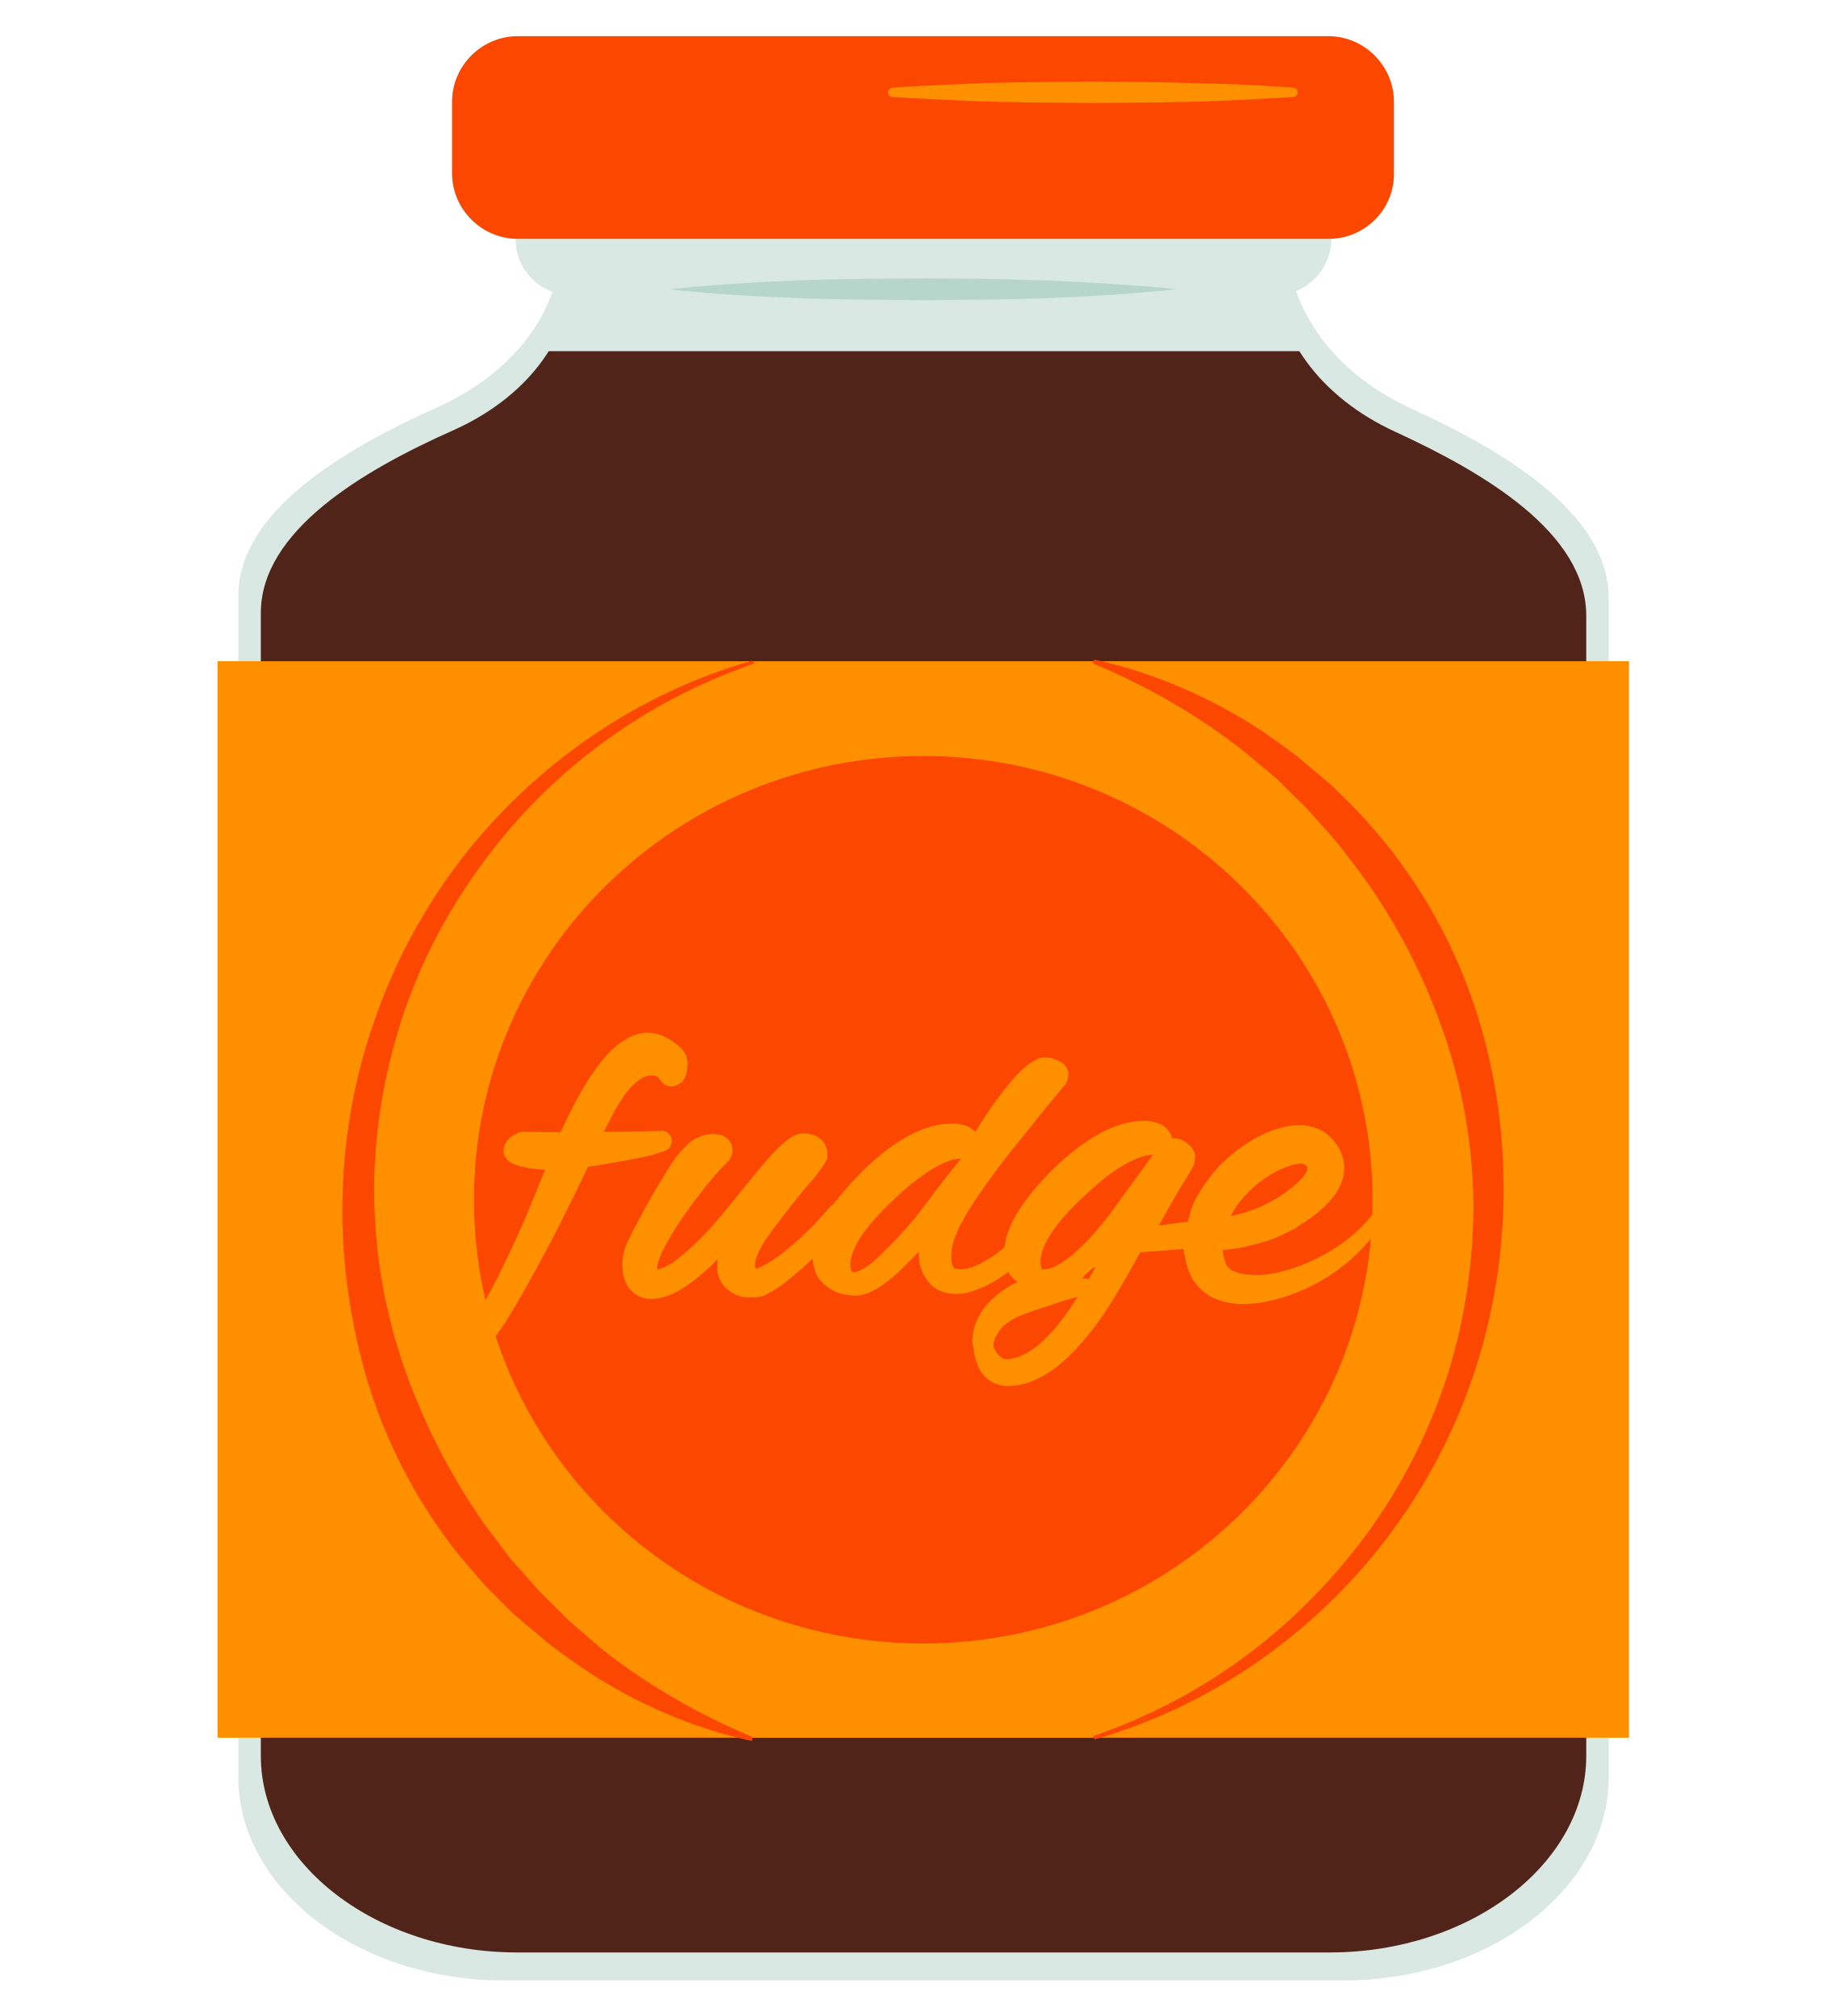
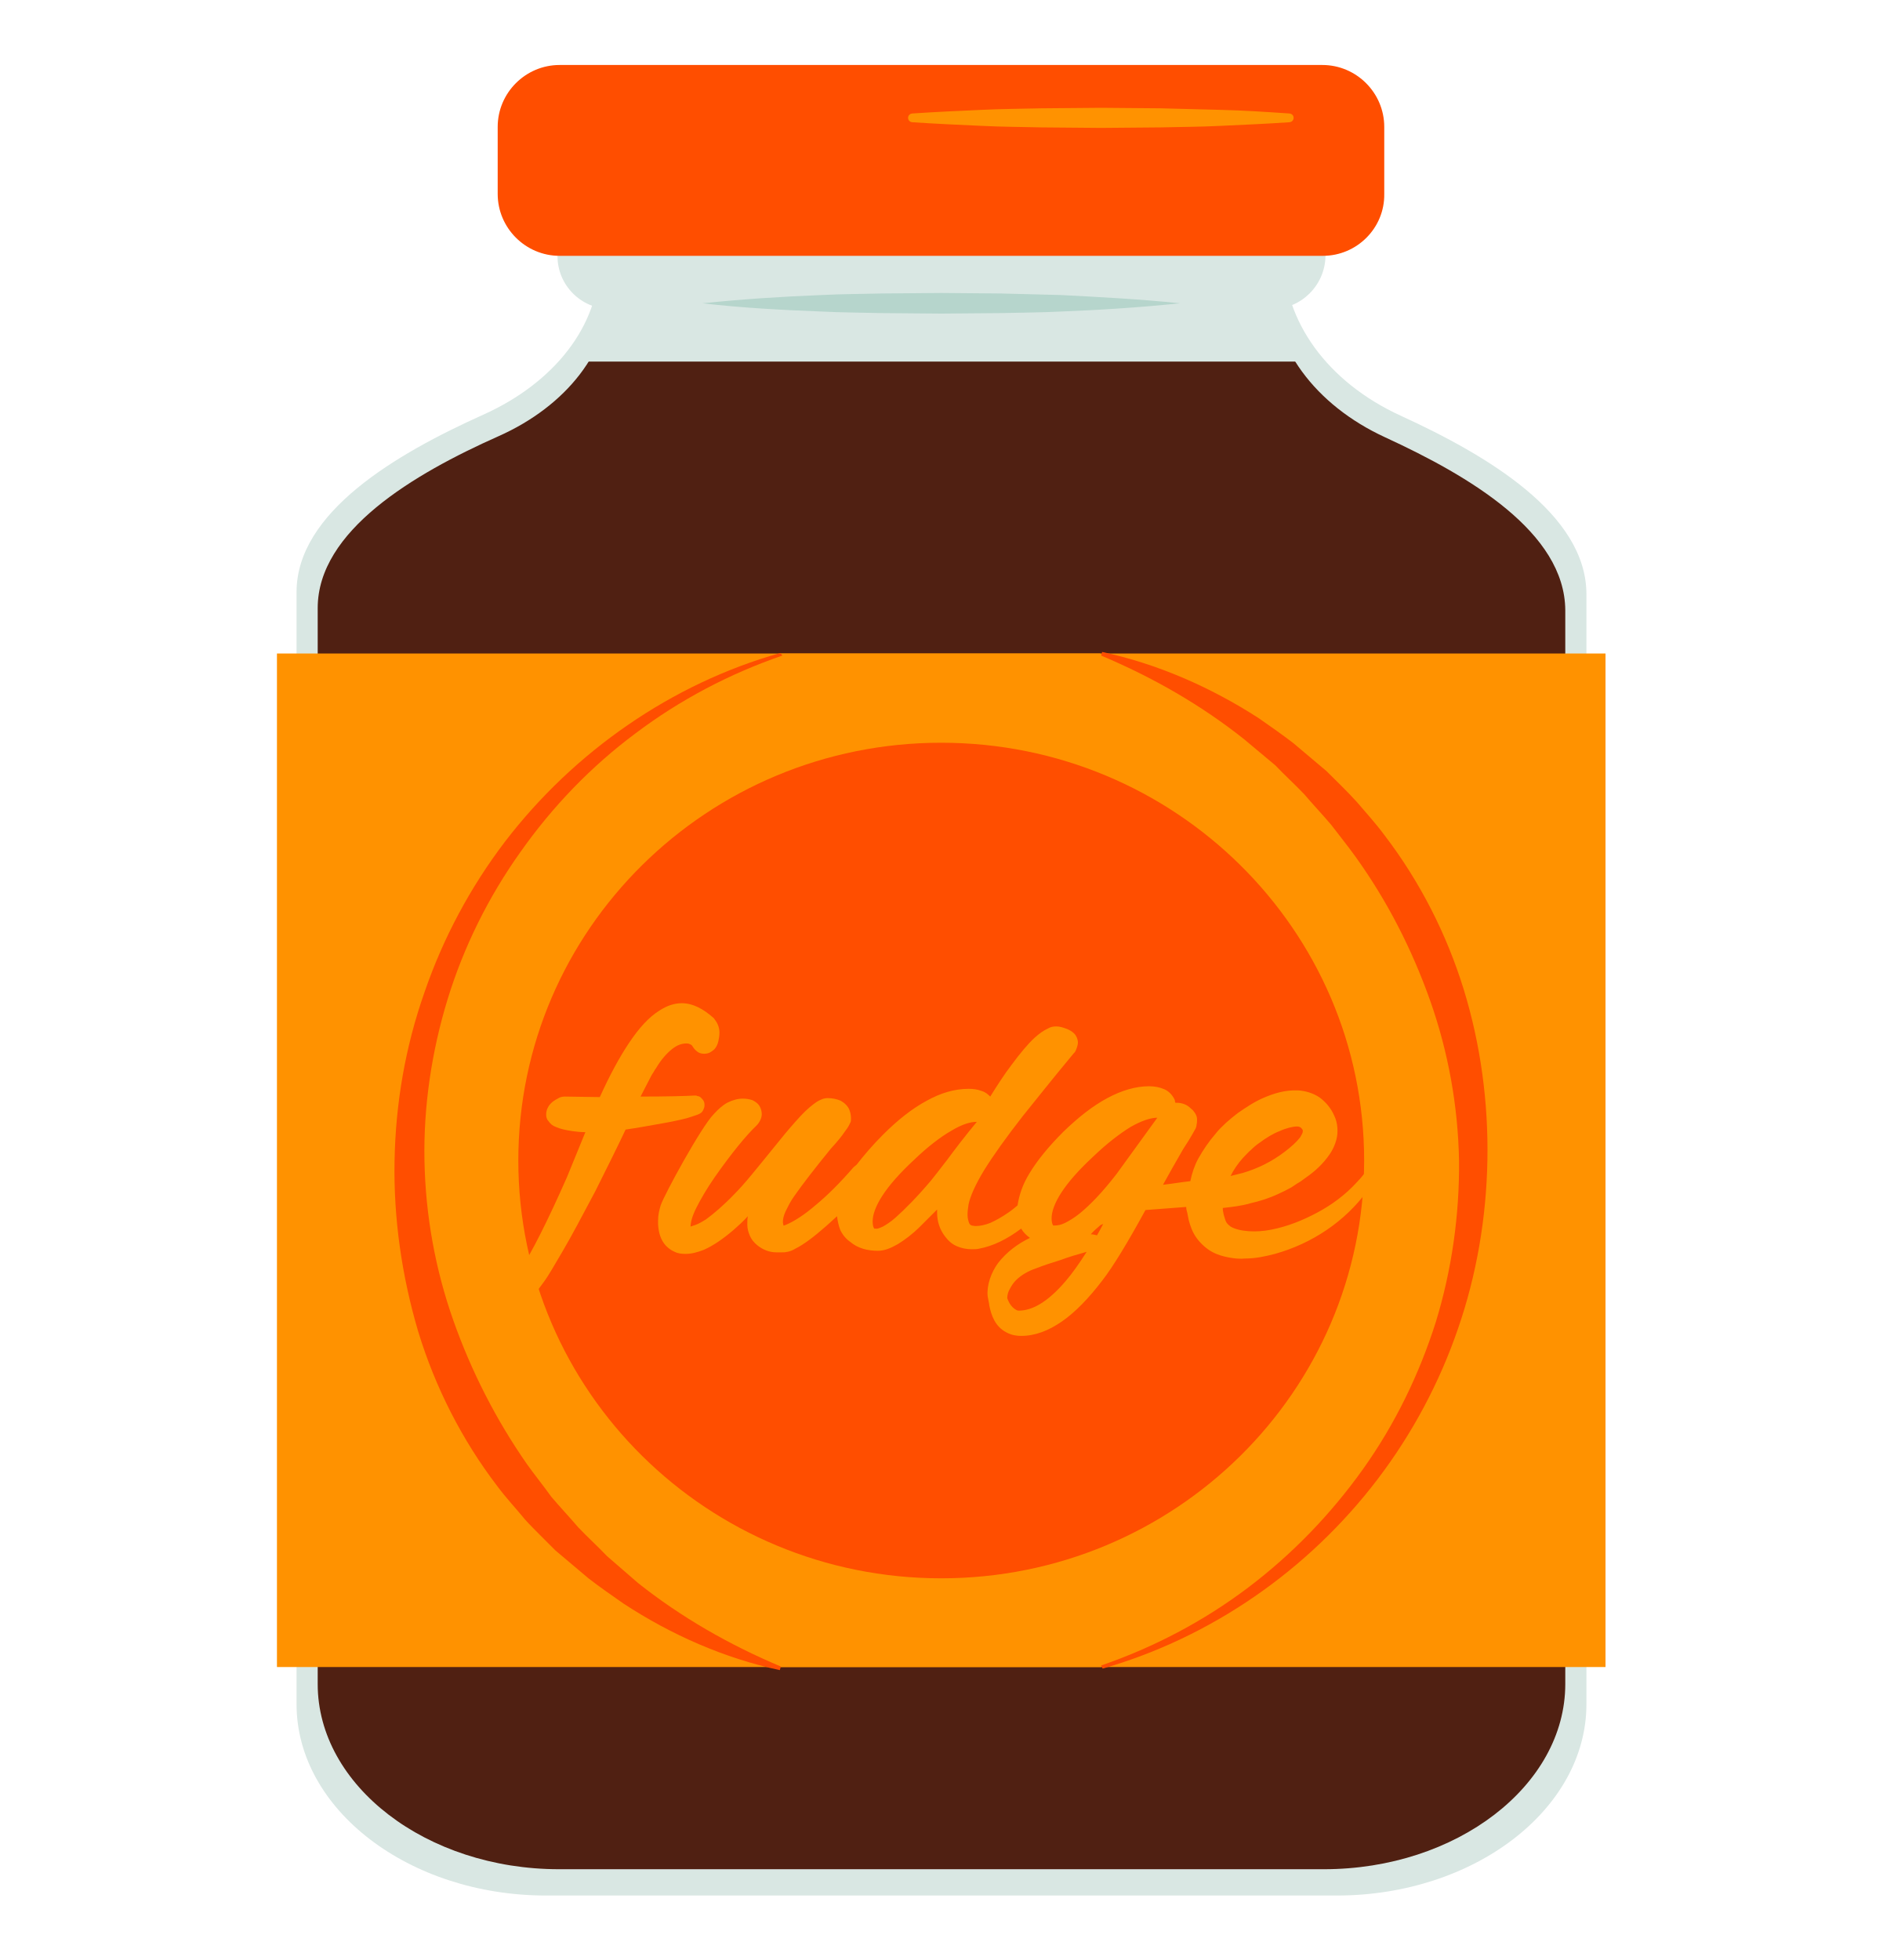
- <svg xmlns="http://www.w3.org/2000/svg" version="1.1" id="Layer_1" x="0px" y="0px" viewBox="0 0 337 368" style="enable-background:new 0 0 337 368;" xml:space="preserve">
+ <svg xmlns="http://www.w3.org/2000/svg" version="1.1" id="Layer_1" x="0px" y="0px" viewBox="0 0 365 380" style="enable-background:new 0 0 365 380;" xml:space="preserve">
  <style type="text/css">
- 	.st0{fill:#D9E8E3;}
- 	.st1{fill:#502419;}
- 	.st2{fill:#FE9000;}
- 	.st3{fill:#FC4700;}
- 	.st4{fill:#B6D6CC;}
- 	.st5{fill:none;}
- 	.st6{fill:none;stroke:#FE9000;stroke-width:0;stroke-linecap:round;stroke-linejoin:round;}
+ 	.st0{fill:#D9E7E3;}
+ 	.st1{fill:#502012;}
+ 	.st2{fill:#FF9200;}
+ 	.st3{fill:#FF4E00;}
+ 	.st4{fill:#B6D5CC;}
</style>
  <g>
-     <g>
-       <path class="st0" d="M257.6,74.6c-14.2-6.5-22.7-18.3-22.7-31l0,0H102.5c-0.2,0-0.3,0.1-0.3,0.3v1c0,12.2-8.7,23.3-22.5,29.5    c-16.9,7.6-36.2,18.9-36.2,34.4v63.8v88v63.8c0,20.4,21.8,37.1,48.4,37.1h153.3c26.6,0,48.4-16.7,48.4-37.1v-63.8v-87.7v-63.8    C293.5,93.6,274.4,82.3,257.6,74.6z" />
-     </g>
-     <g>
-       <path class="st0" d="M232.7,53.9H104.3c-5.6,0-10.2-4.6-10.2-10.2V27c0-5.6,4.6-10.2,10.2-10.2h128.5c5.6,0,10.2,4.6,10.2,10.2    v16.7C242.9,49.3,238.3,53.9,232.7,53.9z" />
-     </g>
-     <path class="st1" d="M254.6,78.8c-13.7-6.3-22-17.7-22-30v-5.2h-128c-0.2,5.2-0.3,5.4-0.3,5.5v1c0,11.8-8.4,22.6-21.7,28.5   c-16.4,7.3-35,18.3-35,33.3v61.7v85.2v61.7c0,19.7,21.1,35.9,46.8,35.9h148.3c25.7,0,46.8-16.2,46.8-35.9v-61.7v-84.8v-61.7   C289.4,97.2,270.9,86.3,254.6,78.8z" />
-     <rect x="39.7" y="120.7" class="st2" width="257.6" height="196.5" />
-     <g>
-       <polygon class="st0" points="237.4,64.1 99.6,64.1 102.7,41.5 233.3,41.5   " />
-     </g>
-     <path class="st3" d="M242.5,43.6H94.5c-6.6,0-12-5.4-12-12v-13c0-6.6,5.4-12,12-12h147.9c6.6,0,12,5.4,12,12v13   C254.5,38.2,249.1,43.6,242.5,43.6z" />
-     <g>
-       <path class="st4" d="M214.8,52.8c-7.7,0.8-15.4,1.3-23.1,1.6c-3.9,0.2-7.7,0.2-11.6,0.3l-11.6,0.1l-11.6-0.1    c-3.9-0.1-7.7-0.1-11.6-0.3c-7.7-0.3-15.4-0.7-23.1-1.6c7.7-0.8,15.4-1.3,23.1-1.6c3.9-0.2,7.7-0.2,11.6-0.3l11.6-0.1l11.6,0.1    c3.9,0.1,7.7,0.2,11.6,0.3C199.4,51.6,207.1,52,214.8,52.8z" />
-     </g>
-     <g>
-       <path class="st2" d="M236,16c1.1,0.1,1.1,1.6,0,1.7c-4.4,0.3-8.9,0.5-13.3,0.7c-3.9,0.2-7.7,0.2-11.6,0.3l-11.6,0.1l-11.6-0.1    c-3.9-0.1-7.7-0.1-11.6-0.3c-4.5-0.2-8.9-0.4-13.4-0.7c-1.1-0.1-1.1-1.6,0-1.7c4.5-0.3,8.9-0.5,13.4-0.7c3.9-0.2,7.7-0.2,11.6-0.3    l11.6-0.1l11.6,0.1c3.9,0.1,7.7,0.2,11.6,0.3C227.1,15.4,231.5,15.7,236,16z" />
-     </g>
-     <path class="st2" d="M65.5,219c0,46.1,30.2,85.1,71.9,98.2h62.1c41.7-13.2,71.9-52.2,71.9-98.2c0-46.1-30.3-85.1-72.1-98.3h-61.9   C95.8,133.9,65.5,172.9,65.5,219z" />
-     <ellipse class="st3" cx="168.5" cy="219" rx="82" ry="81" />
-     <g>
-       <path class="st5" d="M226.9,221.4c3-0.9,5.6-2.2,8.1-4.1c1.2-0.9,2.3-1.9,3-2.8c0.3-0.5,0.5-0.9,0.5-1.1c0-0.1,0-0.2,0-0.2l0-0.1    c-0.1-0.2-0.3-0.4-0.4-0.5c-0.1,0-0.3-0.1-0.7-0.2c-0.8,0-2.1,0.3-3.4,0.9c-1.3,0.6-2.6,1.3-3.8,2.2c-0.6,0.4-1.2,0.9-1.7,1.4    c-0.6,0.5-1.1,1-1.6,1.6c-1,1.1-1.8,2.3-2.5,3.5C225.3,221.8,226.1,221.6,226.9,221.4z" />
-       <path class="st5" d="M170.4,213c-2.1,1.2-4.6,3.1-7.3,5.7c-2.7,2.6-4.8,4.9-6.1,6.9c-1.3,2-1.9,3.7-1.9,5c0,0.6,0.1,1,0.2,1.2    c0.1,0.2,0.1,0.2,0.1,0.2c0,0,0.1,0,0.3,0c0.2,0,0.7-0.1,1.4-0.4c0.7-0.3,1.5-0.9,2.4-1.7c1.9-1.5,4.2-3.9,6.9-7.2l0,0    c0.4-0.5,1.5-1.9,3.2-4.1c1.4-1.9,3.3-4.4,5.7-7.5C174.1,211.3,172.4,211.9,170.4,213z" />
-       <path class="st5" d="M199.9,231.3l-0.5,0.2c-0.7,0.6-1.4,1.2-2,1.8c0.4,0.1,0.8,0.1,1.2,0.2C199.1,232.7,199.5,232,199.9,231.3z" />
-       <path class="st5" d="M190.2,231.6c0,0,0.1,0,0.3,0c0.5,0,1.2-0.1,2-0.5c0.8-0.4,1.7-1,2.8-1.8c2-1.6,4.5-4.2,7.2-7.7l7.9-10.9    c-1.3,0-3.1,0.5-5.2,1.8c-2.1,1.2-4.6,3.2-7.3,5.7c-2.7,2.6-4.8,4.9-6.1,6.9c-1.3,2-1.9,3.7-1.9,4.9c0,0.6,0.1,1,0.2,1.2    C190.2,231.6,190.2,231.6,190.2,231.6z" />
-       <path class="st5" d="M191.7,238.2c-1.6,0.5-3.2,1-4.7,1.6c-1.5,0.6-2.9,1.3-3.9,2.3c-0.5,0.5-0.9,1.1-1.2,1.7    c-0.3,0.6-0.4,1.2-0.5,1.8c0.2,0.8,0.6,1.3,1,1.7c0.3,0.3,0.6,0.5,0.8,0.6c0.2,0.1,0.4,0.1,0.5,0.1c1.2,0,2.6-0.4,4.1-1.3    c1.5-0.9,3.2-2.4,4.9-4.4c1.3-1.5,2.7-3.4,4.2-5.8C195,237.1,193.3,237.6,191.7,238.2z" />
-       <path class="st2" d="M115.5,211.6L115.5,211.6c2-0.4,3.5-0.7,4.6-1.1c0.5-0.2,1-0.3,1.4-0.5c0.2-0.1,0.4-0.2,0.6-0.4    c0.1-0.1,0.2-0.3,0.3-0.5c0.1-0.2,0.2-0.5,0.2-0.8c0-0.2,0-0.4-0.1-0.7c-0.1-0.3-0.4-0.6-0.6-0.8c-0.2-0.2-0.5-0.3-0.7-0.3    l-0.2-0.1l-0.3,0c-1.7,0.1-5.3,0.2-10.5,0.2c0.6-1.2,1.2-2.3,1.6-3.1c0.3-0.6,0.6-1.2,0.9-1.6c0.2-0.4,0.4-0.7,0.5-0.8l0,0    c1-1.7,2.1-2.9,3.1-3.7c1-0.8,1.9-1.1,2.8-1.1c0.4,0,0.6,0.1,0.8,0.2c0.2,0.1,0.3,0.2,0.4,0.4l0,0l0,0c0.2,0.3,0.4,0.6,0.8,0.9    c0.3,0.3,0.8,0.5,1.4,0.5c0.5,0,1-0.1,1.4-0.4c0.3-0.2,0.6-0.4,0.8-0.7c0.3-0.4,0.5-0.9,0.6-1.4c0.1-0.5,0.2-1,0.2-1.6    c0-0.5-0.1-1-0.3-1.5c-0.2-0.5-0.5-0.9-0.8-1.3l0,0l0,0c-1-0.9-2-1.6-3-2.1c-1-0.5-2.1-0.8-3.2-0.8c-1.5,0-2.9,0.5-4.3,1.4    c-2.1,1.3-4,3.4-6,6.4c-1.8,2.7-3.7,6.2-5.6,10.4l-6.8-0.1h0c-0.4,0-0.9,0.1-1.2,0.3c-0.4,0.2-0.7,0.4-1,0.6l0,0    c-0.4,0.3-0.8,0.7-1,1.1c-0.3,0.5-0.4,1-0.4,1.5c0,0.4,0.1,0.9,0.4,1.2c0.4,0.6,0.9,1,1.5,1.2c0.9,0.4,1.9,0.6,3.2,0.8    c0.7,0.1,1.6,0.2,2.5,0.2l-3.6,8.8c-3.8,8.6-6.8,14.5-8.9,17.7c-1.9,2.8-3.8,4.8-5.7,6.1c-1.9,1.3-3.9,1.9-5.9,1.9    c-0.2,0-0.4,0-0.6-0.1c-0.2-0.1-0.5-0.3-0.8-0.6c-0.5-0.5-1-1.3-1.3-2.6c0-0.3-0.1-0.5-0.3-0.9c-0.1-0.2-0.3-0.4-0.5-0.6    c-0.3-0.2-0.6-0.3-1-0.3c-0.3,0-0.7,0.1-1,0.3c-0.4,0.3-0.7,0.6-0.9,0.9c-0.2,0.3-0.3,0.6-0.4,1l-0.1,0.2l0,0.2    c0.1,2,0.9,3.9,2.2,5.5c0.7,0.8,1.5,1.5,2.4,1.9c0.9,0.4,1.9,0.7,2.9,0.7c2.7,0,5.3-1,7.9-2.9c2.5-1.9,5-4.6,7.5-8.1l0,0    c0.9-1.2,2.1-3.3,3.8-6.2c1.7-2.9,3.7-6.7,6.2-11.4l0,0l0,0c2.3-4.6,4.3-8.6,5.9-12C109.4,212.7,112.2,212.2,115.5,211.6    L115.5,211.6z" />
-       <line class="st6" x1="169.7" y1="234.4" x2="169.7" y2="234.4" />
-       <path class="st2" d="M256.5,205.2c-0.6,6.9-2.9,13.5-7.4,18.1c-2.2,2.4-4.8,4.3-7.6,5.8c-2.8,1.5-5.8,2.7-8.9,3.3    c-1.5,0.3-3,0.4-4.4,0.3c-1.4-0.1-2.7-0.4-3.5-0.9c-0.4-0.3-0.6-0.5-0.8-0.8c-0.2-0.3-0.3-0.8-0.5-1.4c-0.1-0.3-0.1-0.6-0.2-1    c0-0.2,0-0.3-0.1-0.4c1.8-0.2,3.6-0.4,5.3-0.9c1.8-0.4,3.7-1,5.4-1.8c0.9-0.4,1.7-0.8,2.6-1.3l1.2-0.8c0.4-0.2,0.8-0.5,1.2-0.8    c1.6-1.1,3.1-2.3,4.5-4.1c0.7-0.9,1.4-2,1.8-3.5c0.4-1.4,0.3-3.3-0.4-4.7c-0.6-1.4-1.6-2.6-2.8-3.5c-1.3-0.9-2.8-1.3-4.2-1.4    c-2.6-0.1-4.7,0.6-6.6,1.4c-1.9,0.8-3.5,1.9-5.1,3c-0.8,0.6-1.5,1.2-2.3,1.9c-0.7,0.7-1.4,1.3-2,2.1c-1.3,1.5-2.4,3.1-3.4,4.9    c-0.7,1.3-1.2,2.8-1.5,4.3c-1.8,0.2-3.5,0.5-5.3,0.7c1.1-2,2.4-4.3,3.9-6.9c0.8-1.2,1.4-2.2,1.8-2.9c0.2-0.4,0.4-0.7,0.5-0.9    c0.1-0.1,0.1-0.2,0.2-0.4c0.1-0.1,0.1-0.2,0.1-0.5l0,0c0.1-0.4,0.1-0.7,0.1-1.1c0-0.5-0.2-0.9-0.4-1.2c-0.2-0.3-0.4-0.6-0.7-0.8    c-0.4-0.4-0.8-0.7-1.3-0.9c-0.5-0.2-1-0.3-1.5-0.3h-0.2l-0.1,0c0-0.1-0.1-0.2-0.1-0.4l0-0.1l0,0c-0.4-0.9-1.1-1.7-2-2.1    c-0.9-0.4-1.9-0.6-3-0.6c-2.6,0-5.3,0.8-8.1,2.3c-2.7,1.5-5.6,3.7-8.5,6.5c-2.9,2.9-5.1,5.6-6.6,8.1c-1.3,2.1-2,4.2-2.3,6.2    c-0.6,0.5-1.2,1-1.8,1.4c-1.3,0.9-2.4,1.5-3.5,2c-1,0.4-2,0.6-2.8,0.6c-0.4,0-0.6-0.1-0.8-0.1c-0.2-0.1-0.4-0.2-0.5-0.5    c-0.1-0.3-0.3-0.8-0.3-1.6c0-0.7,0.1-1.3,0.2-2l0,0l0,0c0.3-1.5,1.3-3.8,3-6.6c1.8-2.9,4.3-6.4,7.5-10.5l0,0    c2.2-2.7,5.4-6.8,9.9-12.2l0.1-0.1l0.1-0.1c0.2-0.3,0.3-0.6,0.4-0.9c0.1-0.3,0.2-0.6,0.2-1c0-0.6-0.3-1.3-0.7-1.7    c-0.4-0.4-0.9-0.7-1.4-0.9l0,0c-0.8-0.3-1.4-0.5-2.1-0.5c-0.6,0-1.1,0.1-1.6,0.4c-0.9,0.4-1.7,1-2.6,1.8c-1.3,1.2-2.8,3-4.5,5.3    c-1.3,1.7-2.6,3.7-4.1,6.1c-0.5-0.5-1-0.9-1.7-1.1c-0.8-0.3-1.6-0.4-2.5-0.4c-2.7,0-5.4,0.8-8.1,2.3c-2.8,1.5-5.6,3.7-8.5,6.6    c-2,2-3.7,4-5.1,5.8c-0.2,0.2-0.4,0.3-0.6,0.5l0,0c-2.6,3-5,5.4-7.3,7.3c-2.2,1.9-4.2,3.2-5.9,3.9l0,0c-0.2,0.1-0.3,0.1-0.4,0.1    c0-0.2-0.1-0.4-0.1-0.7c0-0.5,0.1-1.1,0.5-2c0.4-0.9,0.9-1.9,1.7-3c1.6-2.3,4-5.4,7.1-9.2c1.2-1.3,2.1-2.4,2.7-3.3    c0.3-0.4,0.6-0.8,0.8-1.2c0.1-0.2,0.2-0.4,0.3-0.6c0.1-0.2,0.1-0.4,0.1-0.8c0-0.5-0.1-1.1-0.3-1.6c-0.3-0.8-1-1.4-1.7-1.8    c-0.7-0.3-1.6-0.5-2.5-0.5c-0.8,0-1.4,0.3-2.1,0.7c-0.9,0.6-2,1.5-3.2,2.8c-1.2,1.3-2.6,2.9-4.2,4.9c-2.1,2.6-3.9,4.8-5.3,6.5    c-1.4,1.7-2.5,2.9-3.2,3.6l0,0c-2.2,2.3-4.1,3.9-5.6,5c-0.8,0.5-1.5,0.9-2.1,1.1c-0.3,0.1-0.6,0.2-0.9,0.3c0-0.8,0.3-2,1.1-3.6    c0.8-1.6,2-3.7,3.6-6c3.3-4.7,6.1-8.1,8.1-10l0,0l0,0c0.3-0.3,0.5-0.6,0.7-1c0.2-0.4,0.3-0.8,0.3-1.2c0-0.4-0.1-0.9-0.3-1.3    c-0.3-0.7-0.9-1.1-1.5-1.4c-0.6-0.2-1.2-0.3-1.9-0.3c-1,0-2,0.3-3,0.8c-0.9,0.5-1.8,1.3-2.6,2.2l0,0c-2.4,2.4-9.6,15.6-10.3,17.7    c-0.3,1-0.5,1.9-0.5,2.9c0,0.2,0,0.4,0,0.6v0.1l0,0.1c0.1,1.6,0.5,3,1.5,4.1c0.5,0.5,1,0.9,1.7,1.2c0.6,0.3,1.3,0.4,2.1,0.4    c1.2,0,2.3-0.3,3.6-0.8c1.8-0.8,3.7-2.1,5.8-3.9c0.9-0.8,1.8-1.6,2.7-2.6c-0.1,0.5-0.1,1.1-0.1,1.6c0,0.8,0.2,1.5,0.5,2.2    c0.3,0.7,0.8,1.3,1.4,1.8c1.1,0.9,2.3,1.4,3.7,1.4c0.5,0,0.9,0,1.2,0c0.3,0,0.6,0,0.9-0.1l0.1,0l0,0c0.5-0.1,1-0.3,1.5-0.6    c1.6-0.8,3.5-2.2,6-4.4c0.7-0.6,1.4-1.3,2.1-1.9c0.1,0.9,0.3,1.8,0.6,2.6c0.4,0.9,1.1,1.8,2,2.4l0,0c0,0,0,0,0,0c0,0,0,0,0,0l0,0    c1.4,1.2,3.3,1.7,5.3,1.7c1.3,0,2.5-0.5,3.9-1.3c1.3-0.8,2.8-1.9,4.3-3.4l0,0l3.3-3.3c0,0.2,0,0.4,0,0.6c0,1.7,0.5,3.3,1.6,4.7    c0.6,0.8,1.3,1.4,2.2,1.8c0.9,0.4,1.9,0.6,2.9,0.6c0.5,0,1,0,1.4-0.1l0,0c0,0,0,0,0,0l0,0l0,0c2.7-0.5,5.4-1.8,8.2-3.9    c0.4,0.7,1,1.3,1.7,1.8c-2.3,1.1-4.5,2.7-6.2,4.9c-1.3,1.8-2.2,4.2-2,6.4c0.1,0.6,0.2,1.1,0.3,1.6c0,0,0,0.1,0,0.1    c0.4,2.1,1.2,4.2,3.3,5.3c1.1,0.6,2.1,0.7,2.9,0.7c2.7,0,5.3-1,7.9-2.8c2.6-1.8,5.2-4.5,7.8-7.9l0,0c2.1-2.7,4.9-7.3,8.4-13.7    c2.6-0.2,5.3-0.4,7.9-0.6c0,0.4,0.1,0.8,0.2,1.1c0.1,0.5,0.2,1,0.3,1.5c0.3,1.1,0.7,2.3,1.5,3.4c0.8,1.1,1.9,2.1,3,2.7    c1.1,0.6,2.2,0.9,3.3,1.1c1.1,0.2,2.1,0.3,3.1,0.2c2,0,3.9-0.4,5.8-0.9c7.2-2,13.6-6.3,17.9-12.2c2.1-3,3.6-6.4,4.4-9.9    C256.8,212.1,256.9,208.6,256.5,205.2z M169.7,218.8c-1.7,2.2-2.7,3.6-3.2,4.1l0,0c-2.7,3.2-5.1,5.6-6.9,7.2    c-0.9,0.8-1.7,1.3-2.4,1.7c-0.7,0.3-1.1,0.5-1.4,0.4c-0.2,0-0.2,0-0.3,0c0,0,0,0-0.1-0.2c-0.1-0.2-0.2-0.6-0.2-1.2    c0-1.3,0.6-3,1.9-5c1.3-2,3.3-4.3,6.1-6.9c2.7-2.6,5.2-4.5,7.3-5.7c2-1.2,3.6-1.7,4.9-1.7C173,214.4,171.1,216.9,169.7,218.8z     M227,218.5c0.5-0.5,1-1.1,1.6-1.6c0.5-0.5,1.1-1,1.7-1.4c1.2-0.9,2.5-1.7,3.8-2.2c1.3-0.6,2.6-0.9,3.4-0.9c0.4,0,0.5,0.1,0.7,0.2    c0.1,0.1,0.3,0.3,0.4,0.5l0,0.1c0,0,0,0.1,0,0.2c0,0.2-0.2,0.6-0.5,1.1c-0.7,0.9-1.8,1.9-3,2.8c-2.5,1.9-5.1,3.2-8.1,4.1    c-0.8,0.2-1.6,0.4-2.4,0.6C225.2,220.8,226,219.6,227,218.5z M199.4,231.5l0.5-0.2c-0.4,0.8-0.8,1.5-1.2,2.2    c-0.4-0.1-0.8-0.2-1.2-0.2C198,232.7,198.7,232.1,199.4,231.5z M191.8,225.2c1.3-2,3.3-4.3,6.1-6.9c2.7-2.6,5.2-4.5,7.3-5.7    c2.1-1.2,3.9-1.8,5.2-1.8l-7.9,10.9c-2.7,3.5-5.1,6-7.2,7.7c-1,0.8-2,1.4-2.8,1.8c-0.8,0.4-1.5,0.5-2,0.5c-0.2,0-0.2,0-0.3,0    c0,0,0,0-0.1-0.2c-0.1-0.2-0.2-0.6-0.2-1.2C189.9,228.9,190.5,227.2,191.8,225.2z M192.6,242.4c-1.7,2-3.4,3.5-4.9,4.4    c-1.5,0.9-2.9,1.3-4.1,1.3c-0.1,0-0.3,0-0.5-0.1c-0.2-0.1-0.5-0.3-0.8-0.6c-0.4-0.4-0.7-0.9-1-1.7c0-0.7,0.2-1.3,0.5-1.8    c0.3-0.6,0.7-1.2,1.2-1.7c1-1,2.4-1.8,3.9-2.3c1.5-0.6,3.1-1.1,4.7-1.6c1.6-0.6,3.3-1.1,5.1-1.6    C195.3,238.9,193.9,240.9,192.6,242.4z" />
-     </g>
-     <g>
-       <path class="st3" d="M199.5,316.9c10.2-3.5,19.9-8.6,28.5-15.1c8.6-6.5,16.1-14.3,22.3-23c6.2-8.7,10.9-18.4,14.1-28.5    c3.1-10.1,4.6-20.8,4.5-31.3c-0.2-10.6-2.1-21.1-5.6-31c-3.5-9.9-8.3-19.3-14.4-27.8c-1.5-2.1-3.2-4.2-4.8-6.3    c-1.7-2-3.5-3.9-5.2-5.9c-1.8-1.9-3.8-3.7-5.6-5.6l-6.1-5.1c-8.3-6.6-17.7-12-27.7-16.2l0.2-0.7c10.7,2.3,21,6.8,30.3,12.8    c2.3,1.6,4.6,3.2,6.8,4.9c2.1,1.8,4.3,3.6,6.4,5.4c2,2,4,3.9,5.9,6c1.8,2.1,3.7,4.2,5.4,6.5c6.8,8.9,12,19.1,15.3,29.8    c3.3,10.7,4.8,22,4.6,33.1c-0.2,11.2-2.1,22.3-5.7,32.7c-3.6,10.5-8.9,20.4-15.6,29.2c-13.4,17.6-32.3,30.7-53.3,36.7L199.5,316.9    z" />
-       <path class="st3" d="M137.7,121.1c-10.2,3.5-19.9,8.6-28.5,15.1c-8.6,6.4-16.1,14.2-22.3,23c-6.2,8.7-11,18.4-14.1,28.5    c-3.1,10.1-4.7,20.8-4.5,31.3c0.2,10.6,2.1,21.1,5.6,31c3.5,9.9,8.3,19.3,14.3,27.9c1.5,2.1,3.2,4.2,4.7,6.3    c1.7,2,3.5,3.9,5.2,5.9c1.8,1.9,3.8,3.7,5.6,5.6l6,5.2c8.3,6.6,17.7,12,27.7,16.2l-0.2,0.7c-10.7-2.3-21-6.8-30.3-12.9    c-2.3-1.6-4.6-3.2-6.8-4.9c-2.1-1.8-4.3-3.6-6.4-5.4l-3-3c-1-1-2-2-2.9-3c-1.8-2.2-3.7-4.2-5.4-6.5c-6.8-8.9-12-19.1-15.3-29.9    c-3.2-10.8-4.8-22-4.6-33.1c0.2-11.2,2.1-22.2,5.8-32.7c3.6-10.5,8.9-20.4,15.6-29.2c13.4-17.5,32.4-30.7,53.4-36.6L137.7,121.1z" />
-     </g>
+     <path class="st0" d="M271.6,80.6c-14.2-6.5-22.7-18.3-22.7-31H116.5c-0.2,0-0.3,0.1-0.3,0.3v1c0,12.2-8.7,23.3-22.5,29.5   c-16.9,7.6-36.2,18.9-36.2,34.4v63.8v88v63.8c0,20.4,21.8,37.1,48.4,37.1h153.3c26.6,0,48.4-16.7,48.4-37.1v-63.8v-87.7v-63.8   C307.5,99.6,288.4,88.3,271.6,80.6z" />
+     <path class="st0" d="M246.7,59.9H118.3c-5.6,0-10.2-4.6-10.2-10.2V33c0-5.6,4.6-10.2,10.2-10.2h128.5c5.6,0,10.2,4.6,10.2,10.2   v16.7C256.9,55.3,252.3,59.9,246.7,59.9z" />
+     <path class="st1" d="M268.6,84.8c-13.7-6.3-22-17.7-22-30v-5.2h-128c-0.2,5.2-0.3,5.4-0.3,5.5v1c0,11.8-8.4,22.6-21.7,28.5   c-16.4,7.3-35,18.3-35,33.3v61.7v85.2v61.7c0,19.7,21.1,35.9,46.8,35.9h148.3c25.7,0,46.8-16.2,46.8-35.9v-61.7v-84.8v-61.7   C303.4,103.2,284.9,92.3,268.6,84.8z" />
+     <rect x="53.7" y="126.7" class="st2" width="257.6" height="196.5" />
+     <polygon class="st0" points="251.4,70.1 113.6,70.1 116.7,47.5 247.3,47.5  " />
+     <path class="st3" d="M256.5,49.6H108.5c-6.6,0-12-5.4-12-12v-13c0-6.6,5.4-12,12-12h147.9c6.6,0,12,5.4,12,12v13   C268.5,44.2,263.1,49.6,256.5,49.6z" />
+     <path class="st4" d="M228.8,58.8c-7.7,0.8-15.4,1.3-23.1,1.6c-3.9,0.2-7.7,0.2-11.6,0.3l-11.6,0.1l-11.6-0.1   c-3.9-0.1-7.7-0.1-11.6-0.3c-7.7-0.3-15.4-0.7-23.1-1.6c7.7-0.8,15.4-1.3,23.1-1.6c3.9-0.2,7.7-0.2,11.6-0.3l11.6-0.1l11.6,0.1   c3.9,0.1,7.7,0.2,11.6,0.3C213.4,57.6,221.1,58,228.8,58.8z" />
+     <path class="st2" d="M250,22c1.1,0.1,1.1,1.6,0,1.7c-4.4,0.3-8.9,0.5-13.3,0.7c-3.9,0.2-7.7,0.2-11.6,0.3l-11.6,0.1l-11.6-0.1   c-3.9-0.1-7.7-0.1-11.6-0.3c-4.5-0.2-8.9-0.4-13.4-0.7c-1.1-0.1-1.1-1.6,0-1.7c4.5-0.3,8.9-0.5,13.4-0.7c3.9-0.2,7.7-0.2,11.6-0.3   l11.6-0.1l11.6,0.1c3.9,0.1,7.7,0.2,11.6,0.3C241.1,21.4,245.5,21.7,250,22z" />
+     <path class="st2" d="M79.5,225c0,46.1,30.2,85.1,71.9,98.2h62.1c41.7-13.2,71.9-52.2,71.9-98.2c0-46.1-30.3-85.1-72.1-98.3h-61.9   C109.8,139.9,79.5,178.9,79.5,225z" />
+     <ellipse class="st3" cx="182.5" cy="225" rx="82" ry="81" />
+     <path class="st2" d="M129.5,217.6L129.5,217.6c2-0.4,3.5-0.7,4.6-1.1c0.5-0.2,1-0.3,1.4-0.5c0.2-0.1,0.4-0.2,0.6-0.4   c0.1-0.1,0.2-0.3,0.3-0.5c0.1-0.2,0.2-0.5,0.2-0.8c0-0.2,0-0.4-0.1-0.7c-0.1-0.3-0.4-0.6-0.6-0.8c-0.2-0.2-0.5-0.3-0.7-0.3   l-0.2-0.1l-0.3,0c-1.7,0.1-5.3,0.2-10.5,0.2c0.6-1.2,1.2-2.3,1.6-3.1c0.3-0.6,0.6-1.2,0.9-1.6c0.2-0.4,0.4-0.7,0.5-0.8l0,0   c1-1.7,2.1-2.9,3.1-3.7c1-0.8,1.9-1.1,2.8-1.1c0.4,0,0.6,0.1,0.8,0.2c0.2,0.1,0.3,0.2,0.4,0.4l0,0l0,0c0.2,0.3,0.4,0.6,0.8,0.9   c0.3,0.3,0.8,0.5,1.4,0.5c0.5,0,1-0.1,1.4-0.4c0.3-0.2,0.6-0.4,0.8-0.7c0.3-0.4,0.5-0.9,0.6-1.4c0.1-0.5,0.2-1,0.2-1.6   c0-0.5-0.1-1-0.3-1.5c-0.2-0.5-0.5-0.9-0.8-1.3l0,0l0,0c-1-0.9-2-1.6-3-2.1c-1-0.5-2.1-0.8-3.2-0.8c-1.5,0-2.9,0.5-4.3,1.4   c-2.1,1.3-4,3.4-6,6.4c-1.8,2.7-3.7,6.2-5.6,10.4l-6.8-0.1h0c-0.4,0-0.9,0.1-1.2,0.3c-0.4,0.2-0.7,0.4-1,0.6l0,0   c-0.4,0.3-0.8,0.7-1,1.1c-0.3,0.5-0.4,1-0.4,1.5c0,0.4,0.1,0.9,0.4,1.2c0.4,0.6,0.9,1,1.5,1.2c0.9,0.4,1.9,0.6,3.2,0.8   c0.7,0.1,1.6,0.2,2.5,0.2l-3.6,8.8c-3.8,8.6-6.8,14.5-8.9,17.7c-1.9,2.8-3.8,4.8-5.7,6.1c-1.9,1.3-3.9,1.9-5.9,1.9   c-0.2,0-0.4,0-0.6-0.1c-0.2-0.1-0.5-0.3-0.8-0.6c-0.5-0.5-1-1.3-1.3-2.6c0-0.3-0.1-0.5-0.3-0.9c-0.1-0.2-0.3-0.4-0.5-0.6   c-0.3-0.2-0.6-0.3-1-0.3c-0.3,0-0.7,0.1-1,0.3c-0.4,0.3-0.7,0.6-0.9,0.9c-0.2,0.3-0.3,0.6-0.4,1l-0.1,0.2l0,0.2   c0.1,2,0.9,3.9,2.2,5.5c0.7,0.8,1.5,1.5,2.4,1.9c0.9,0.4,1.9,0.7,2.9,0.7c2.7,0,5.3-1,7.9-2.9c2.5-1.9,5-4.6,7.5-8.1l0,0   c0.9-1.2,2.1-3.3,3.8-6.2c1.7-2.9,3.7-6.7,6.2-11.4l0,0l0,0c2.3-4.6,4.3-8.6,5.9-12C123.4,218.7,126.2,218.2,129.5,217.6   L129.5,217.6z" />
+     <polyline class="st2" points="183.7,240.4 183.7,240.4 183.7,240.4  " />
+     <path class="st2" d="M270.4,211.2c-0.6,6.9-2.9,13.5-7.4,18.1c-2.2,2.4-4.8,4.3-7.6,5.8c-2.8,1.5-5.8,2.7-8.9,3.3   c-1.5,0.3-3,0.4-4.4,0.3c-1.4-0.1-2.7-0.4-3.5-0.9c-0.4-0.3-0.6-0.5-0.8-0.8c-0.2-0.3-0.3-0.8-0.5-1.4c-0.1-0.3-0.1-0.6-0.2-1   c0-0.2,0-0.3,0-0.4c1.8-0.2,3.6-0.4,5.3-0.9c1.8-0.4,3.7-1,5.4-1.8c0.9-0.4,1.7-0.8,2.6-1.3l1.2-0.8c0.4-0.2,0.8-0.5,1.2-0.8   c1.6-1.1,3.1-2.3,4.5-4.1c0.7-0.9,1.4-2,1.8-3.5c0.4-1.4,0.3-3.3-0.4-4.7c-0.6-1.4-1.6-2.6-2.8-3.5c-1.3-0.9-2.8-1.3-4.2-1.4   c-2.6-0.1-4.7,0.6-6.6,1.4c-1.9,0.8-3.5,1.9-5.1,3c-0.8,0.6-1.5,1.2-2.3,1.9c-0.7,0.7-1.4,1.3-2,2.1c-1.3,1.5-2.4,3.1-3.4,4.9   c-0.7,1.3-1.2,2.8-1.5,4.3c-1.8,0.2-3.5,0.5-5.3,0.7c1.1-2,2.4-4.3,3.9-6.9c0.8-1.2,1.4-2.2,1.8-2.9c0.2-0.4,0.4-0.7,0.5-0.9   c0.1-0.1,0.1-0.2,0.2-0.4c0-0.1,0.1-0.2,0.1-0.5l0,0c0.1-0.4,0.1-0.7,0.1-1.1c0-0.5-0.2-0.9-0.4-1.2c-0.2-0.3-0.4-0.6-0.7-0.8   c-0.4-0.4-0.8-0.7-1.3-0.9c-0.5-0.2-1-0.3-1.5-0.3h-0.2l-0.1,0c0-0.1-0.1-0.2-0.1-0.4l0-0.1l0,0c-0.4-0.9-1.1-1.7-2-2.1   c-0.9-0.4-1.9-0.6-3-0.6c-2.6,0-5.3,0.8-8.1,2.3c-2.8,1.5-5.6,3.7-8.5,6.5c-2.9,2.9-5.1,5.6-6.6,8.1c-1.3,2.1-2,4.2-2.3,6.2   c-0.6,0.5-1.2,1-1.8,1.4c-1.3,0.9-2.4,1.5-3.5,2c-1,0.4-2,0.6-2.8,0.6c-0.4,0-0.6-0.1-0.8-0.1c-0.2-0.1-0.4-0.2-0.5-0.5   c-0.1-0.3-0.3-0.8-0.3-1.6c0-0.7,0.1-1.3,0.2-2l0,0l0,0c0.3-1.5,1.3-3.8,3-6.6c1.8-2.9,4.3-6.4,7.5-10.5l0,0   c2.2-2.7,5.4-6.8,9.9-12.2l0.1-0.1l0.1-0.1c0.2-0.3,0.3-0.6,0.4-0.9c0.1-0.3,0.2-0.6,0.2-1c0-0.6-0.3-1.3-0.7-1.7   c-0.4-0.4-0.9-0.7-1.4-0.9l0,0c-0.8-0.3-1.4-0.5-2.1-0.5c-0.6,0-1.1,0.1-1.6,0.4c-0.9,0.4-1.7,1-2.6,1.8c-1.3,1.2-2.8,3-4.5,5.3   c-1.3,1.7-2.6,3.7-4.1,6.1c-0.5-0.5-1-0.9-1.7-1.1c-0.8-0.3-1.6-0.4-2.5-0.4c-2.7,0-5.4,0.8-8.1,2.3c-2.8,1.5-5.6,3.7-8.5,6.6   c-2,2-3.7,4-5.1,5.8c-0.2,0.2-0.4,0.3-0.6,0.5l0,0c-2.6,3-5,5.4-7.3,7.3c-2.2,1.9-4.2,3.2-5.9,3.9l0,0c-0.2,0.1-0.3,0.1-0.4,0.1   c0-0.2-0.1-0.4-0.1-0.7c0-0.5,0.1-1.1,0.5-2c0.4-0.8,0.9-1.9,1.7-3c1.6-2.3,4-5.4,7.1-9.2c1.2-1.3,2.1-2.4,2.7-3.3   c0.3-0.4,0.6-0.8,0.8-1.2c0.1-0.2,0.2-0.4,0.3-0.6c0.1-0.2,0.1-0.4,0.1-0.8c0-0.5-0.1-1.1-0.3-1.6c-0.3-0.8-1-1.4-1.7-1.8   c-0.7-0.3-1.6-0.5-2.5-0.5c-0.8,0-1.4,0.3-2.1,0.7c-0.9,0.6-2,1.5-3.2,2.8c-1.2,1.3-2.6,2.9-4.2,4.9c-2.1,2.6-3.9,4.8-5.3,6.5   c-1.4,1.7-2.5,2.9-3.2,3.6l0,0c-2.2,2.3-4.1,3.9-5.6,5c-0.8,0.5-1.5,0.9-2.1,1.1c-0.3,0.1-0.6,0.2-0.9,0.3c0-0.8,0.3-2,1.1-3.6   c0.8-1.6,2-3.7,3.6-6c3.3-4.7,6.1-8.1,8.1-10l0,0l0,0c0.3-0.3,0.5-0.6,0.7-1c0.2-0.4,0.3-0.8,0.3-1.2c0-0.4-0.1-0.9-0.3-1.3   c-0.3-0.7-0.9-1.1-1.5-1.4c-0.6-0.2-1.2-0.3-1.9-0.3c-1,0-2,0.3-3,0.8c-0.9,0.5-1.8,1.3-2.6,2.2l0,0c-2.4,2.4-9.6,15.6-10.3,17.7   c-0.3,1-0.5,1.9-0.5,2.9c0,0.2,0,0.4,0,0.6v0.1l0,0.1c0.1,1.6,0.5,3,1.5,4.1c0.5,0.5,1,0.9,1.7,1.2c0.6,0.3,1.3,0.4,2.1,0.4   c1.2,0,2.3-0.3,3.6-0.8c1.8-0.8,3.7-2.1,5.8-3.9c0.9-0.8,1.8-1.6,2.7-2.6c-0.1,0.5-0.1,1.1-0.1,1.6c0,0.8,0.2,1.5,0.5,2.2   c0.3,0.7,0.8,1.3,1.4,1.8c1.1,0.9,2.4,1.4,3.7,1.4c0.5,0,0.9,0,1.2,0c0.3,0,0.6,0,0.9-0.1l0.1,0l0,0c0.5-0.1,1-0.3,1.5-0.6   c1.6-0.8,3.5-2.2,6-4.4c0.7-0.6,1.4-1.3,2.1-1.9c0.1,0.9,0.3,1.8,0.6,2.6c0.4,0.9,1.1,1.8,2,2.4l0,0l0,0l0,0l0,0   c1.4,1.2,3.3,1.7,5.3,1.7c1.3,0,2.5-0.5,3.9-1.3c1.3-0.8,2.8-1.9,4.3-3.4l0,0l3.3-3.3c0,0.2,0,0.4,0,0.6c0,1.7,0.5,3.3,1.6,4.7   c0.6,0.8,1.3,1.4,2.2,1.8c0.9,0.4,1.9,0.6,2.9,0.6c0.5,0,1,0,1.4-0.1v0l0,0l0,0v0c2.7-0.5,5.4-1.8,8.2-3.9c0.4,0.7,1,1.3,1.7,1.8   c-2.3,1.1-4.5,2.7-6.2,4.9c-1.3,1.8-2.2,4.2-2,6.4c0.1,0.6,0.2,1.1,0.3,1.6l0,0.1c0.4,2.1,1.2,4.2,3.3,5.3c1.1,0.6,2.1,0.7,2.9,0.7   c2.7,0,5.3-1,7.9-2.8c2.6-1.8,5.2-4.5,7.8-7.9l0,0c2.1-2.7,4.9-7.3,8.4-13.7c2.6-0.2,5.3-0.4,7.9-0.6c0,0.4,0.1,0.8,0.2,1.1   c0.1,0.5,0.2,1,0.3,1.5c0.3,1.1,0.7,2.3,1.5,3.4c0.8,1.1,1.9,2.1,3,2.7c1.1,0.6,2.2,0.9,3.3,1.1c1.1,0.2,2.1,0.3,3.1,0.2   c2,0,3.9-0.4,5.8-0.9c7.2-2,13.6-6.3,17.9-12.2c2.1-3,3.6-6.4,4.4-9.9C270.8,218.1,270.9,214.6,270.4,211.2z M183.7,224.8   c-1.7,2.2-2.7,3.5-3.2,4.1l0,0c-2.7,3.2-5.1,5.6-6.9,7.2c-0.9,0.8-1.7,1.3-2.4,1.7c-0.7,0.3-1.1,0.5-1.4,0.4c-0.2,0-0.2,0-0.3,0   c0,0,0,0-0.1-0.2c-0.1-0.2-0.2-0.6-0.2-1.2c0-1.3,0.6-3,1.9-5c1.3-2,3.3-4.3,6.1-6.9c2.7-2.6,5.2-4.5,7.3-5.7   c2-1.2,3.6-1.7,4.9-1.7C187,220.4,185.1,222.9,183.7,224.8z M241,224.5c0.5-0.5,1-1.1,1.6-1.6c0.5-0.5,1.1-1,1.7-1.4   c1.2-0.9,2.5-1.7,3.8-2.2c1.3-0.6,2.6-0.9,3.4-0.9c0.4,0,0.5,0.1,0.7,0.2c0.1,0.1,0.3,0.3,0.4,0.5l0,0.1c0,0,0,0.1,0,0.2   c0,0.2-0.2,0.6-0.5,1.1c-0.7,0.9-1.8,1.9-3,2.8c-2.5,1.9-5.1,3.2-8.1,4.1c-0.8,0.2-1.6,0.4-2.4,0.6   C239.2,226.8,240,225.6,241,224.5z M213.4,237.5l0.5-0.2c-0.4,0.8-0.8,1.5-1.2,2.2c-0.4-0.1-0.8-0.2-1.2-0.2   C212,238.7,212.7,238.1,213.4,237.5z M205.8,231.2c1.3-2,3.3-4.3,6.1-6.9c2.7-2.6,5.2-4.5,7.3-5.8c2.1-1.2,3.9-1.8,5.2-1.8   l-7.9,10.9c-2.7,3.5-5.1,6-7.2,7.7c-1,0.8-2,1.4-2.8,1.8c-0.8,0.4-1.5,0.5-2,0.5c-0.2,0-0.2,0-0.3,0c0,0,0,0-0.1-0.2   c-0.1-0.2-0.2-0.6-0.2-1.2C203.9,234.9,204.5,233.2,205.8,231.2z M206.6,248.4c-1.7,2-3.4,3.5-4.9,4.4c-1.5,0.9-2.9,1.3-4.1,1.3   c-0.1,0-0.3,0-0.5-0.1c-0.2-0.1-0.5-0.3-0.8-0.6c-0.4-0.4-0.7-0.9-1-1.7c0-0.7,0.2-1.3,0.5-1.8c0.3-0.6,0.7-1.2,1.2-1.7   c1-1,2.4-1.8,3.9-2.3c1.5-0.6,3.1-1.1,4.7-1.6c1.6-0.6,3.3-1.1,5.1-1.6C209.3,244.9,207.9,246.9,206.6,248.4z" />
+     <path class="st3" d="M213.5,322.9c10.2-3.5,19.9-8.6,28.5-15.1c8.6-6.5,16.1-14.3,22.3-23c6.2-8.7,10.9-18.4,14.1-28.5   c3.1-10.1,4.6-20.8,4.5-31.3c-0.2-10.6-2.1-21.1-5.6-31c-3.5-9.9-8.3-19.3-14.4-27.8c-1.5-2.1-3.2-4.2-4.8-6.3   c-1.7-2-3.5-3.9-5.2-5.9c-1.8-1.9-3.8-3.7-5.6-5.6l-6.1-5.1c-8.3-6.6-17.7-12-27.7-16.2l0.2-0.7c10.7,2.3,21,6.8,30.3,12.8   c2.3,1.6,4.6,3.2,6.8,4.9c2.1,1.8,4.3,3.6,6.4,5.4c2,2,4,3.9,5.9,6c1.8,2.1,3.7,4.2,5.4,6.5c6.8,8.9,12,19.1,15.3,29.8   c3.3,10.7,4.8,22,4.6,33.1c-0.2,11.2-2.1,22.3-5.7,32.7c-3.6,10.5-8.9,20.4-15.6,29.2c-13.4,17.6-32.3,30.7-53.3,36.7L213.5,322.9z   " />
+     <path class="st3" d="M151.7,127.1c-10.2,3.5-19.9,8.6-28.5,15.1c-8.6,6.4-16.1,14.2-22.3,23c-6.2,8.7-11,18.4-14.1,28.5   c-3.1,10.1-4.7,20.8-4.5,31.3c0.2,10.6,2.1,21.1,5.6,31c3.5,9.9,8.3,19.3,14.3,27.9c1.5,2.1,3.2,4.2,4.7,6.3c1.7,2,3.5,3.9,5.2,5.9   c1.8,1.9,3.8,3.7,5.6,5.6l6,5.2c8.3,6.6,17.7,12,27.7,16.2l-0.2,0.7c-10.7-2.3-21-6.8-30.3-12.9c-2.3-1.6-4.6-3.2-6.8-4.9   c-2.1-1.8-4.3-3.6-6.4-5.4l-3-3c-1-1-2-2-2.9-3c-1.8-2.2-3.7-4.2-5.4-6.5c-6.8-8.9-12-19.1-15.3-29.9c-3.2-10.8-4.8-22-4.6-33.1   c0.2-11.2,2.1-22.2,5.8-32.7c3.6-10.5,8.9-20.4,15.6-29.2c13.4-17.5,32.4-30.7,53.4-36.6L151.7,127.1z" />
  </g>
</svg>
